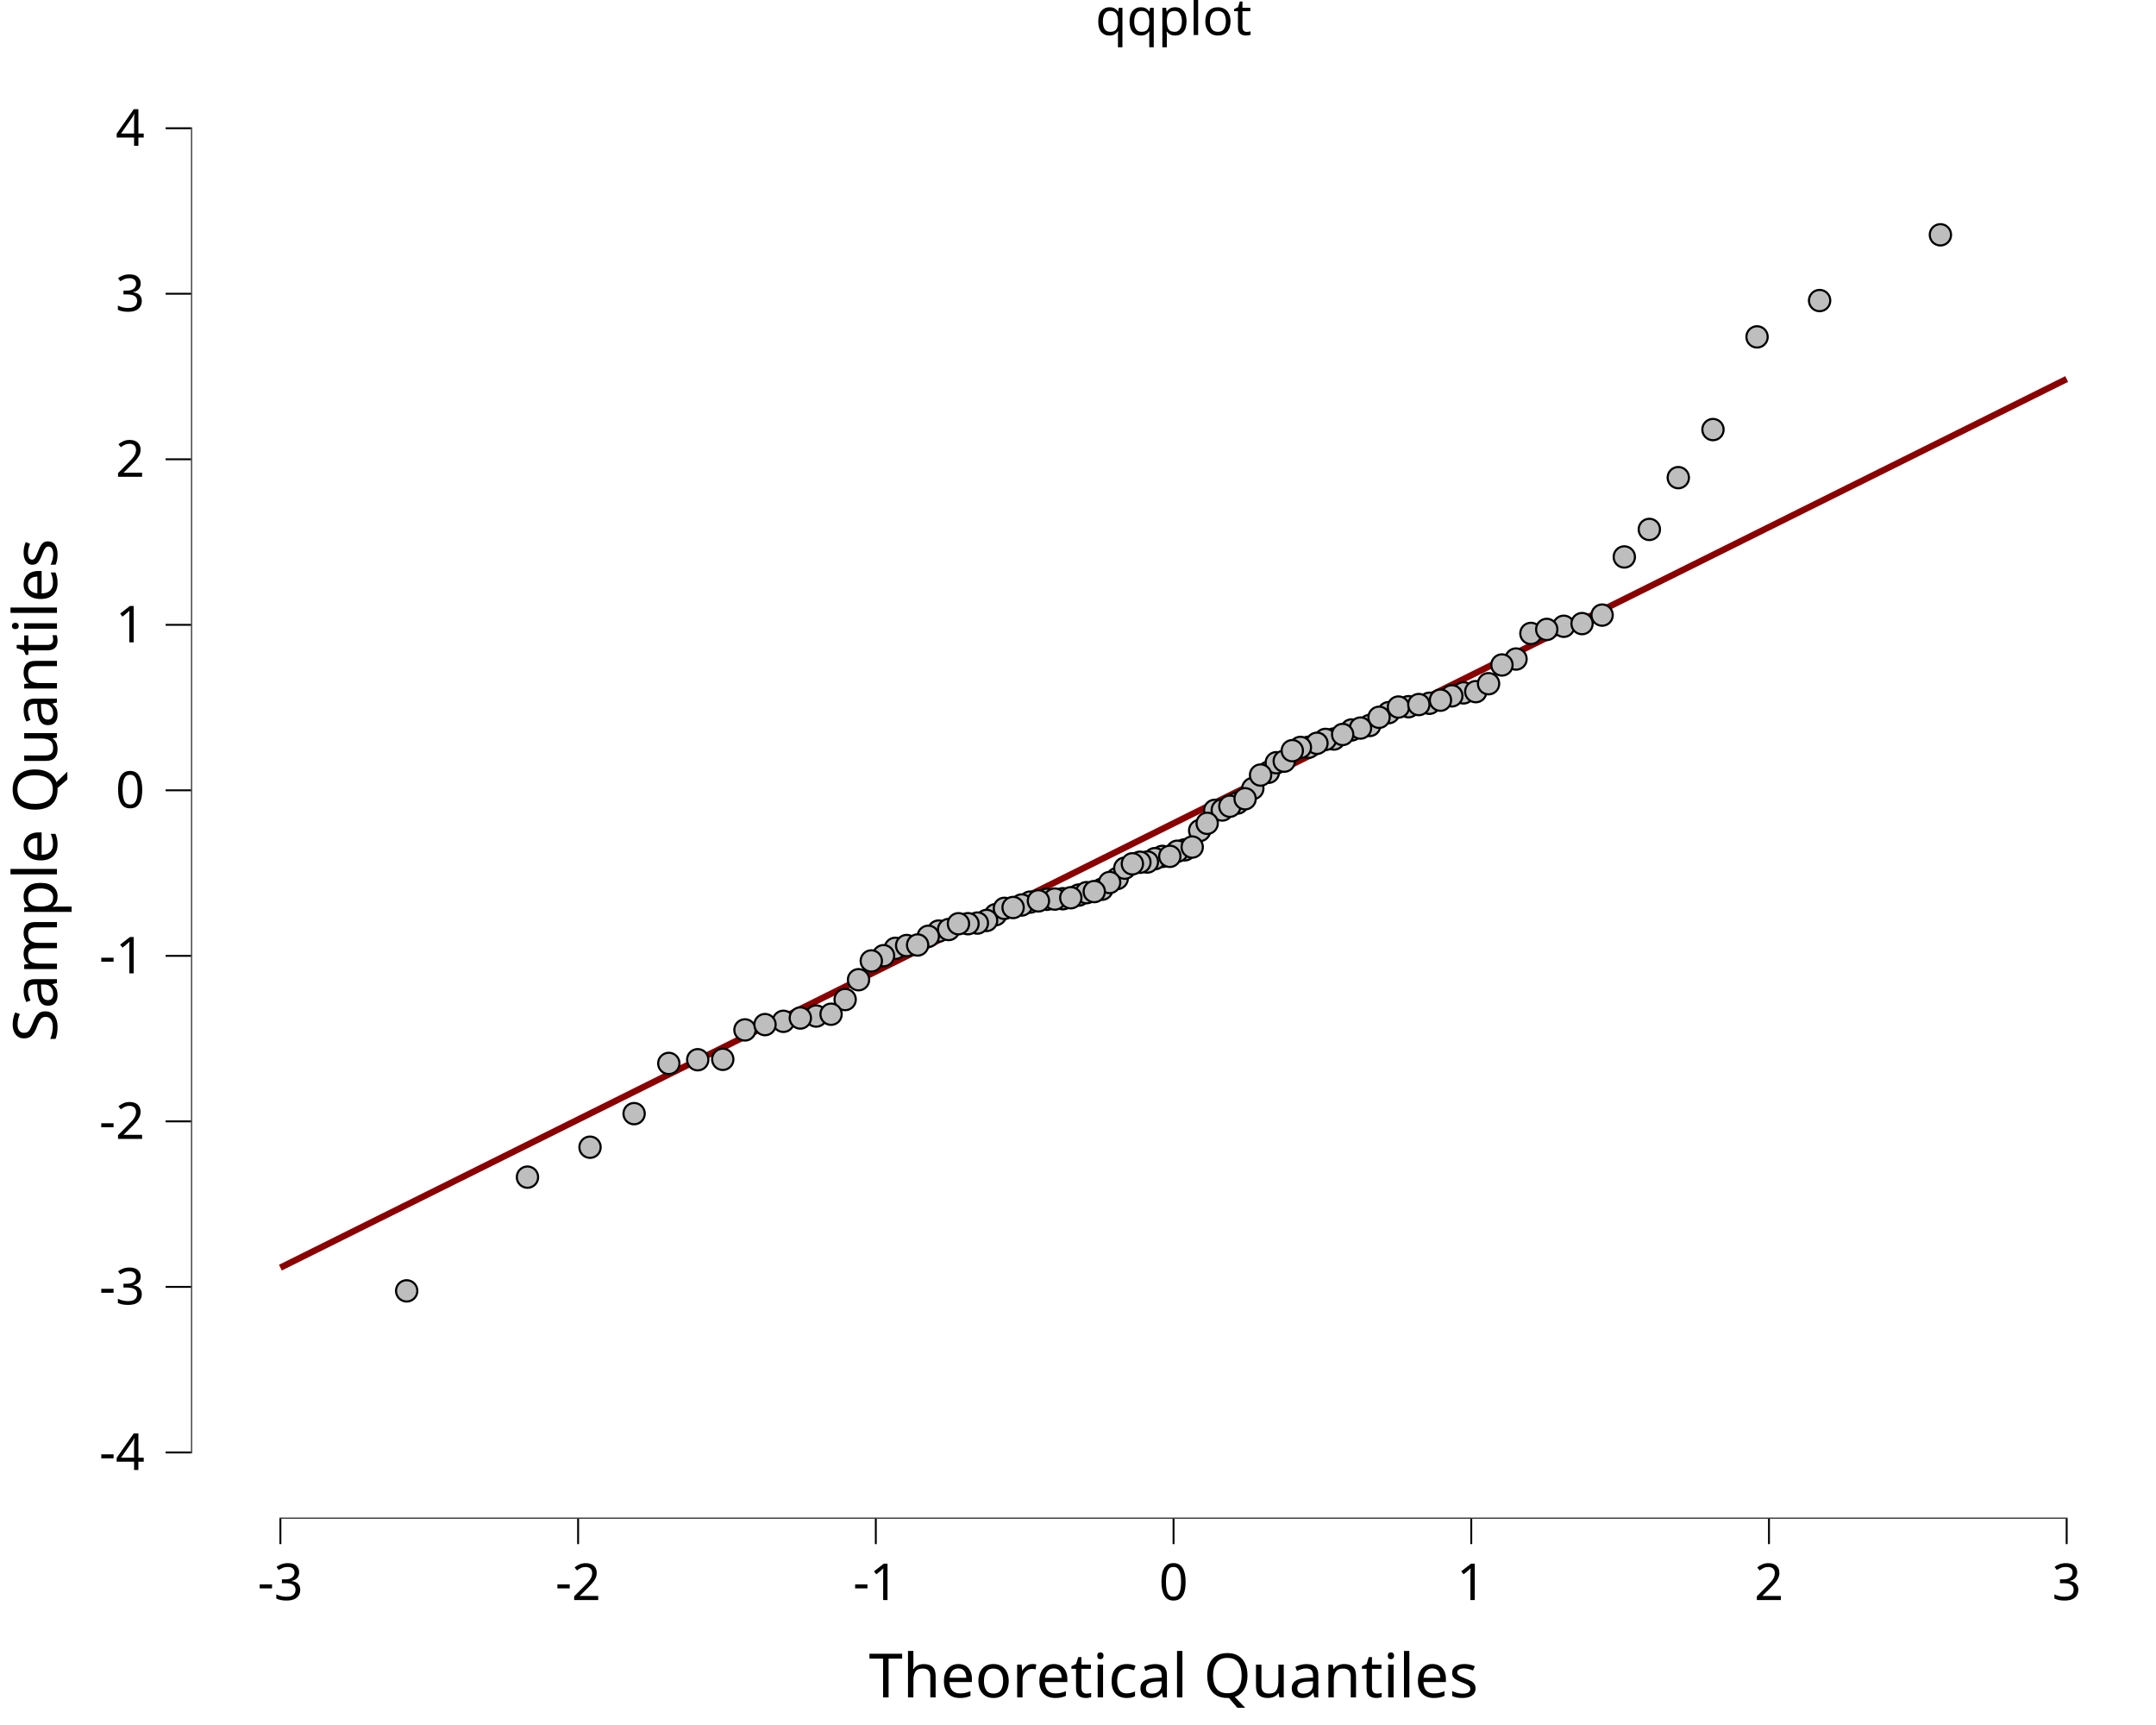
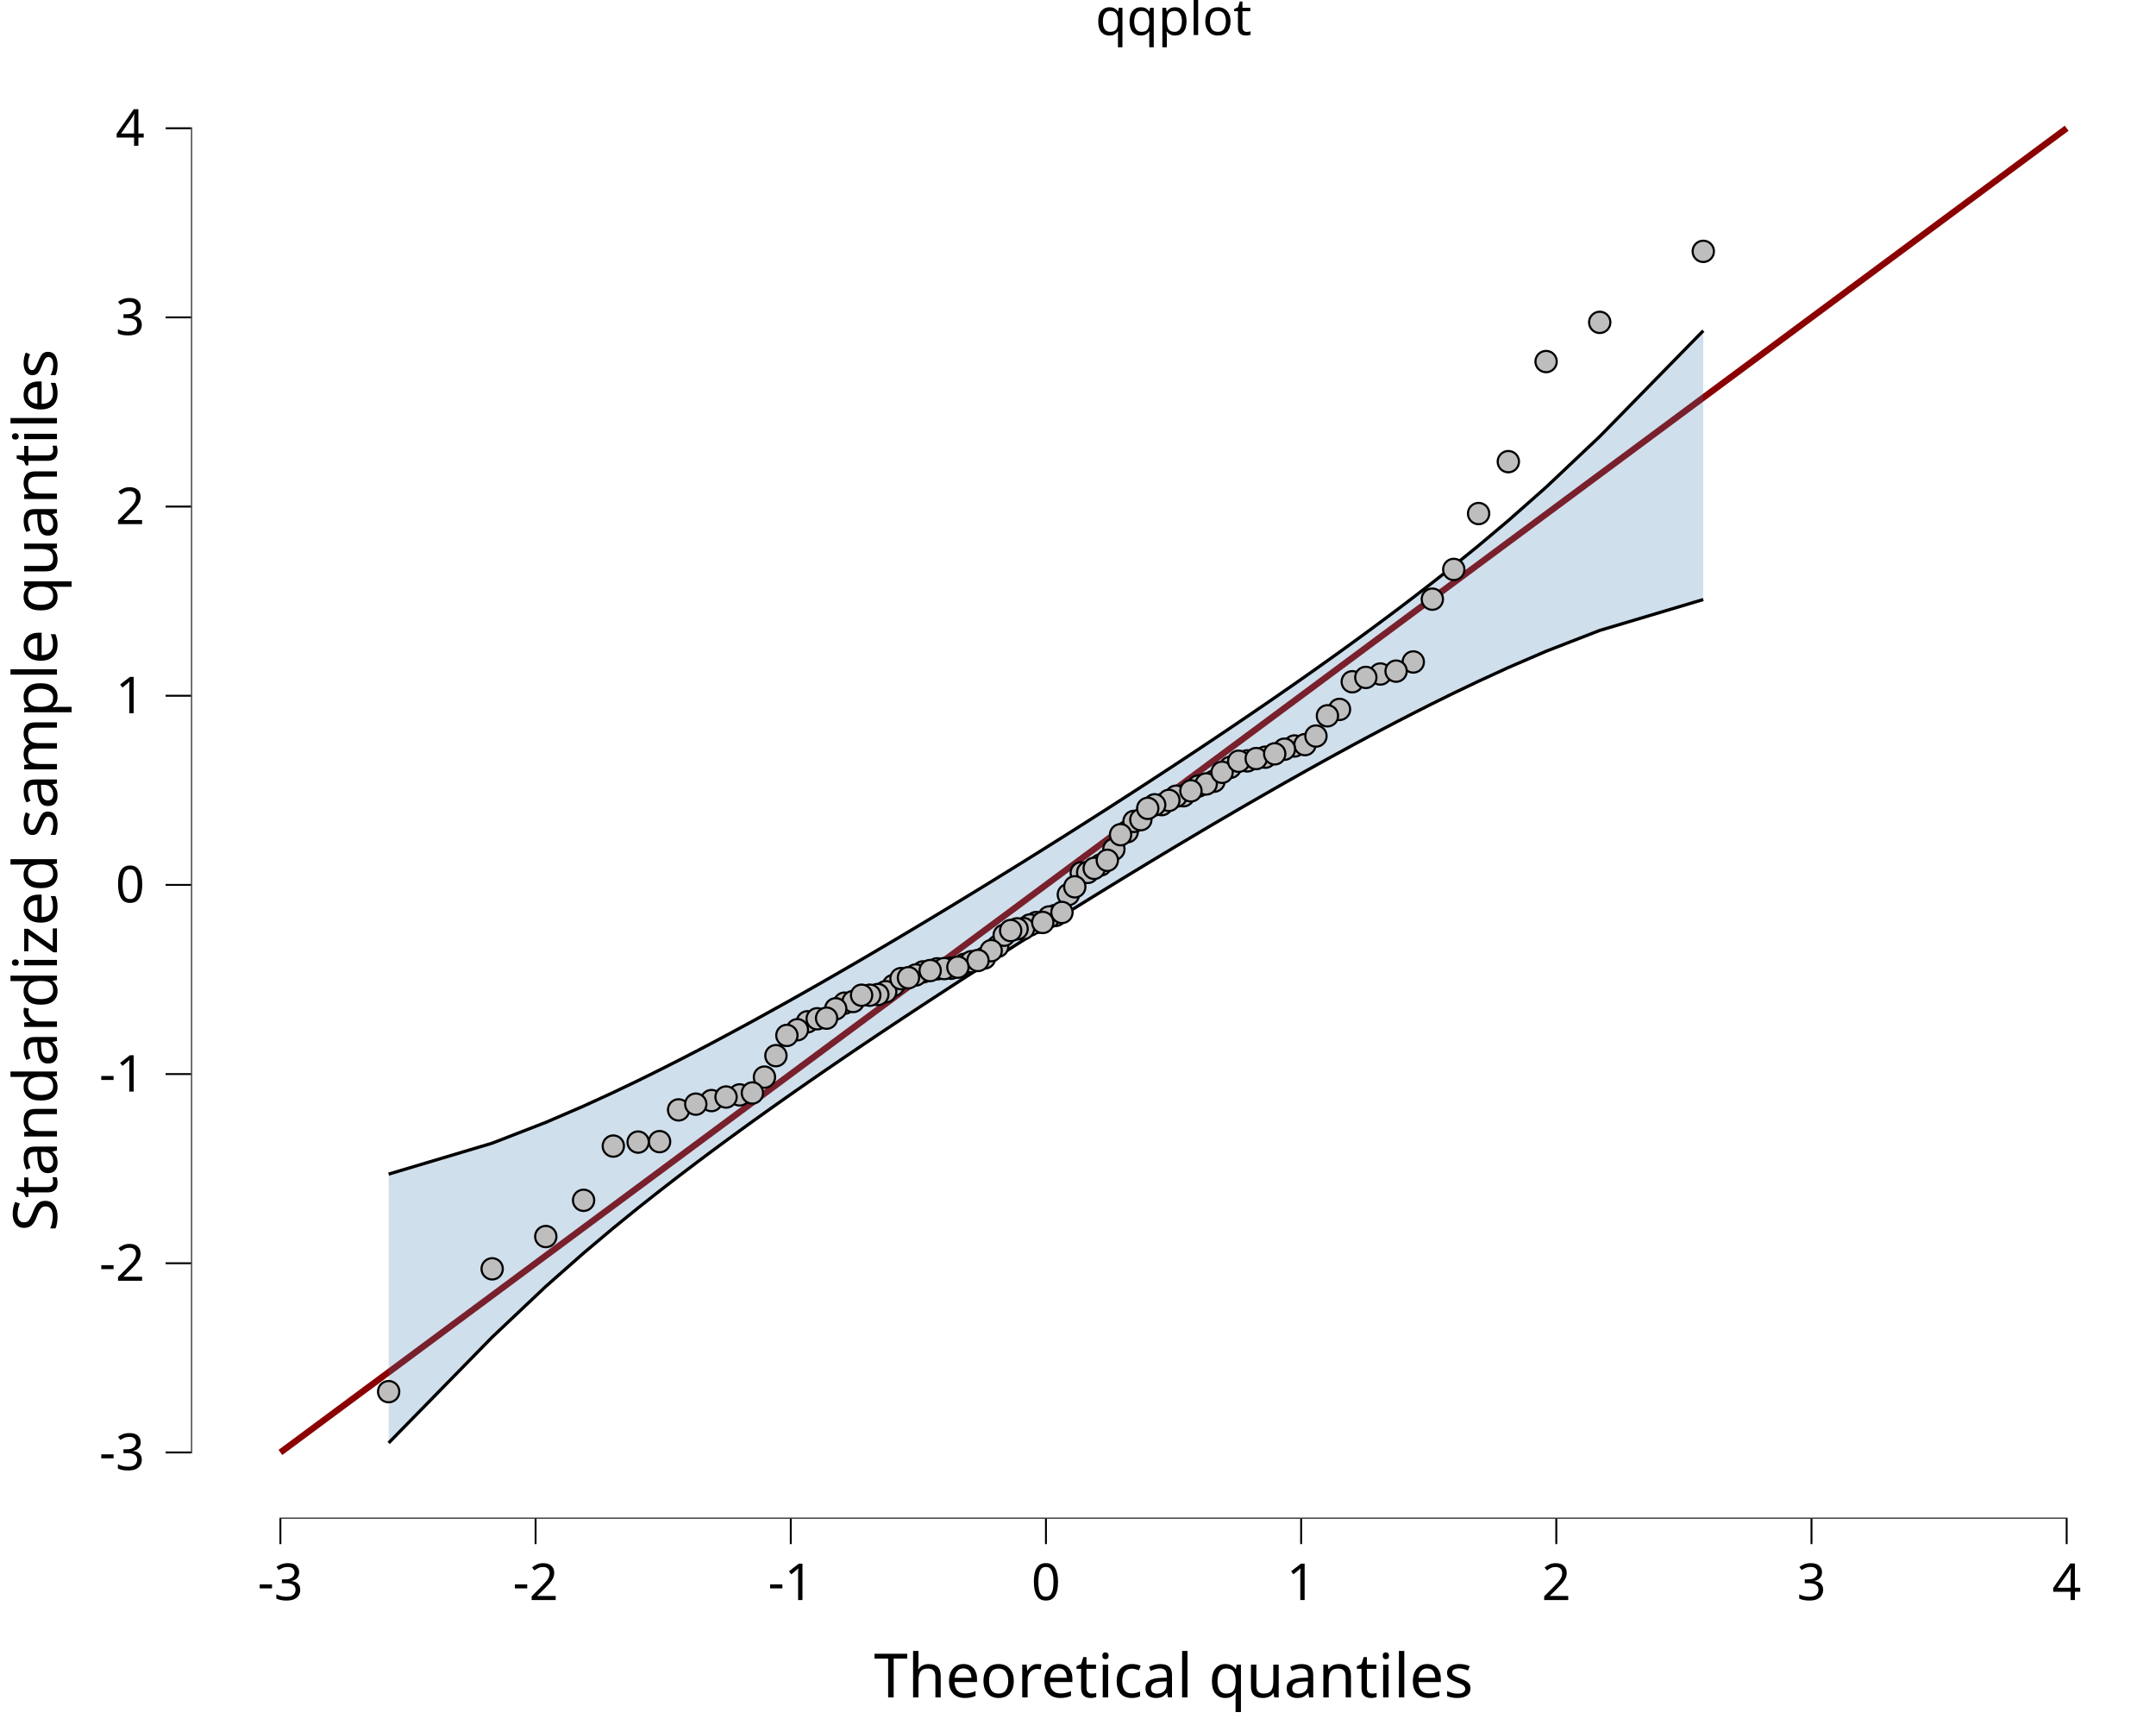
<svg xmlns="http://www.w3.org/2000/svg" class="svglite" data-engine-version="2.0" width="720.00pt" height="576.00pt" viewBox="0 0 720.00 576.00">
  <defs>
    <style type="text/css">
    .svglite line, .svglite polyline, .svglite polygon, .svglite path, .svglite rect, .svglite circle {
      fill: none;
      stroke: #000000;
      stroke-linecap: round;
      stroke-linejoin: round;
      stroke-miterlimit: 10.00;
    }
  </style>
  </defs>
  <rect width="100%" height="100%" style="stroke: none; fill: #FFFFFF;" />
  <defs>
    <clipPath id="cpMC4wMHw3MjAuMDB8MC4wMHw1NzYuMDA=">
      <rect x="0.00" y="0.00" width="720.00" height="576.00" />
    </clipPath>
  </defs>
  <g clip-path="url(#cpMC4wMHw3MjAuMDB8MC4wMHw1NzYuMDA=)">
    <rect x="0.00" y="0.00" width="720.00" height="576.00" style="stroke-width: 10.67; stroke: none;" />
  </g>
  <defs>
    <clipPath id="cpNjMuODF8NzIwLjAwfDIwLjcxfDUwNy4wOQ==">
      <rect x="63.81" y="20.71" width="656.19" height="486.39" />
    </clipPath>
  </defs>
  <g clip-path="url(#cpNjMuODF8NzIwLjAwfDIwLjcxfDUwNy4wOQ==)">
    <rect x="63.81" y="20.71" width="656.19" height="486.39" style="stroke-width: 10.67; stroke: none;" />
-     <polyline points="93.64,423.28 690.17,126.56 " style="stroke-width: 2.13; stroke: #8B0000; stroke-linecap: butt;" />
-     <circle cx="522.21" cy="209.12" r="3.56" style="stroke-width: 0.71; fill: #BEBEBE;" />
-     <circle cx="211.76" cy="371.86" r="3.56" style="stroke-width: 0.71; fill: #BEBEBE;" />
-     <circle cx="550.80" cy="176.78" r="3.56" style="stroke-width: 0.71; fill: #BEBEBE;" />
-     <circle cx="511.25" cy="211.51" r="3.56" style="stroke-width: 0.71; fill: #BEBEBE;" />
-     <circle cx="373.10" cy="293.34" r="3.56" style="stroke-width: 0.71; fill: #BEBEBE;" />
-     <circle cx="272.56" cy="339.27" r="3.56" style="stroke-width: 0.71; fill: #BEBEBE;" />
-     <circle cx="354.94" cy="300.10" r="3.56" style="stroke-width: 0.71; fill: #BEBEBE;" />
-     <circle cx="332.48" cy="305.43" r="3.56" style="stroke-width: 0.71; fill: #BEBEBE;" />
-     <circle cx="445.48" cy="246.76" r="3.56" style="stroke-width: 0.71; fill: #BEBEBE;" />
-     <circle cx="344.01" cy="301.22" r="3.56" style="stroke-width: 0.71; fill: #BEBEBE;" />
-     <circle cx="451.34" cy="243.74" r="3.56" style="stroke-width: 0.71; fill: #BEBEBE;" />
-     <circle cx="477.37" cy="234.83" r="3.56" style="stroke-width: 0.71; fill: #BEBEBE;" />
-     <circle cx="298.99" cy="316.66" r="3.56" style="stroke-width: 0.71; fill: #BEBEBE;" />
-     <circle cx="388.17" cy="285.96" r="3.56" style="stroke-width: 0.71; fill: #BEBEBE;" />
-     <circle cx="176.15" cy="393.06" r="3.56" style="stroke-width: 0.71; fill: #BEBEBE;" />
-     <circle cx="360.23" cy="298.88" r="3.56" style="stroke-width: 0.71; fill: #BEBEBE;" />
-     <circle cx="488.75" cy="231.36" r="3.56" style="stroke-width: 0.71; fill: #BEBEBE;" />
-     <circle cx="457.41" cy="242.25" r="3.56" style="stroke-width: 0.71; fill: #BEBEBE;" />
-     <circle cx="282.24" cy="333.76" r="3.56" style="stroke-width: 0.71; fill: #BEBEBE;" />
-     <circle cx="535.03" cy="205.39" r="3.56" style="stroke-width: 0.71; fill: #BEBEBE;" />
-     <circle cx="313.44" cy="310.90" r="3.56" style="stroke-width: 0.71; fill: #BEBEBE;" />
-     <circle cx="395.65" cy="283.77" r="3.56" style="stroke-width: 0.71; fill: #BEBEBE;" />
-     <circle cx="423.59" cy="257.88" r="3.56" style="stroke-width: 0.71; fill: #BEBEBE;" />
-     <circle cx="418.38" cy="263.30" r="3.56" style="stroke-width: 0.71; fill: #BEBEBE;" />
-     <circle cx="586.77" cy="112.49" r="3.56" style="stroke-width: 0.71; fill: #BEBEBE;" />
-     <circle cx="368.00" cy="296.92" r="3.56" style="stroke-width: 0.71; fill: #BEBEBE;" />
-     <circle cx="375.63" cy="289.89" r="3.56" style="stroke-width: 0.71; fill: #BEBEBE;" />
-     <circle cx="248.78" cy="343.90" r="3.56" style="stroke-width: 0.71; fill: #BEBEBE;" />
-     <circle cx="470.37" cy="235.98" r="3.56" style="stroke-width: 0.71; fill: #BEBEBE;" />
-     <circle cx="442.62" cy="246.90" r="3.56" style="stroke-width: 0.71; fill: #BEBEBE;" />
-     <circle cx="261.61" cy="341.03" r="3.56" style="stroke-width: 0.71; fill: #BEBEBE;" />
-     <circle cx="393.15" cy="284.24" r="3.56" style="stroke-width: 0.71; fill: #BEBEBE;" />
-     <circle cx="506.28" cy="220.06" r="3.56" style="stroke-width: 0.71; fill: #BEBEBE;" />
-     <circle cx="492.84" cy="230.95" r="3.56" style="stroke-width: 0.71; fill: #BEBEBE;" />
-     <circle cx="370.56" cy="294.68" r="3.56" style="stroke-width: 0.71; fill: #BEBEBE;" />
-     <circle cx="497.11" cy="228.30" r="3.56" style="stroke-width: 0.71; fill: #BEBEBE;" />
-     <circle cx="400.64" cy="277.32" r="3.56" style="stroke-width: 0.71; fill: #BEBEBE;" />
-     <circle cx="542.44" cy="185.97" r="3.56" style="stroke-width: 0.71; fill: #BEBEBE;" />
-     <circle cx="398.14" cy="282.84" r="3.56" style="stroke-width: 0.71; fill: #BEBEBE;" />
-     <circle cx="362.84" cy="298.07" r="3.56" style="stroke-width: 0.71; fill: #BEBEBE;" />
-     <circle cx="341.19" cy="302.19" r="3.56" style="stroke-width: 0.71; fill: #BEBEBE;" />
-     <circle cx="255.48" cy="342.13" r="3.56" style="stroke-width: 0.71; fill: #BEBEBE;" />
-     <circle cx="329.47" cy="307.35" r="3.56" style="stroke-width: 0.71; fill: #BEBEBE;" />
-     <circle cx="316.80" cy="310.38" r="3.56" style="stroke-width: 0.71; fill: #BEBEBE;" />
-     <circle cx="295.06" cy="319.12" r="3.56" style="stroke-width: 0.71; fill: #BEBEBE;" />
-     <circle cx="528.33" cy="208.23" r="3.56" style="stroke-width: 0.71; fill: #BEBEBE;" />
-     <circle cx="365.43" cy="297.71" r="3.56" style="stroke-width: 0.71; fill: #BEBEBE;" />
-     <circle cx="463.74" cy="237.96" r="3.56" style="stroke-width: 0.71; fill: #BEBEBE;" />
-     <circle cx="135.81" cy="431.04" r="3.56" style="stroke-width: 0.71; fill: #BEBEBE;" />
-     <circle cx="426.22" cy="254.68" r="3.56" style="stroke-width: 0.71; fill: #BEBEBE;" />
-     <circle cx="349.54" cy="300.29" r="3.56" style="stroke-width: 0.71; fill: #BEBEBE;" />
-     <circle cx="223.35" cy="355.09" r="3.56" style="stroke-width: 0.71; fill: #BEBEBE;" />
-     <circle cx="501.58" cy="222.04" r="3.56" style="stroke-width: 0.71; fill: #BEBEBE;" />
-     <circle cx="385.67" cy="286.72" r="3.56" style="stroke-width: 0.71; fill: #BEBEBE;" />
-     <circle cx="648.00" cy="78.41" r="3.56" style="stroke-width: 0.71; fill: #BEBEBE;" />
-     <circle cx="352.25" cy="300.21" r="3.56" style="stroke-width: 0.71; fill: #BEBEBE;" />
-     <circle cx="437.02" cy="249.51" r="3.56" style="stroke-width: 0.71; fill: #BEBEBE;" />
-     <circle cx="420.97" cy="258.80" r="3.56" style="stroke-width: 0.71; fill: #BEBEBE;" />
-     <circle cx="413.25" cy="268.15" r="3.56" style="stroke-width: 0.71; fill: #BEBEBE;" />
-     <circle cx="439.80" cy="248.19" r="3.56" style="stroke-width: 0.71; fill: #BEBEBE;" />
-     <circle cx="516.54" cy="210.17" r="3.56" style="stroke-width: 0.71; fill: #BEBEBE;" />
-     <circle cx="267.27" cy="339.93" r="3.56" style="stroke-width: 0.71; fill: #BEBEBE;" />
-     <circle cx="233.01" cy="353.86" r="3.56" style="stroke-width: 0.71; fill: #BEBEBE;" />
-     <circle cx="572.05" cy="143.44" r="3.56" style="stroke-width: 0.71; fill: #BEBEBE;" />
-     <circle cx="454.34" cy="243.11" r="3.56" style="stroke-width: 0.71; fill: #BEBEBE;" />
-     <circle cx="286.71" cy="327.14" r="3.56" style="stroke-width: 0.71; fill: #BEBEBE;" />
-     <circle cx="560.47" cy="159.49" r="3.56" style="stroke-width: 0.71; fill: #BEBEBE;" />
-     <circle cx="428.88" cy="254.15" r="3.56" style="stroke-width: 0.71; fill: #BEBEBE;" />
-     <circle cx="346.79" cy="300.81" r="3.56" style="stroke-width: 0.71; fill: #BEBEBE;" />
-     <circle cx="484.83" cy="232.36" r="3.56" style="stroke-width: 0.71; fill: #BEBEBE;" />
-     <circle cx="309.99" cy="312.64" r="3.56" style="stroke-width: 0.71; fill: #BEBEBE;" />
-     <circle cx="326.40" cy="308.22" r="3.56" style="stroke-width: 0.71; fill: #BEBEBE;" />
-     <circle cx="405.66" cy="270.59" r="3.56" style="stroke-width: 0.71; fill: #BEBEBE;" />
-     <circle cx="302.78" cy="315.73" r="3.56" style="stroke-width: 0.71; fill: #BEBEBE;" />
-     <circle cx="197.04" cy="383.07" r="3.56" style="stroke-width: 0.71; fill: #BEBEBE;" />
-     <circle cx="460.54" cy="239.51" r="3.56" style="stroke-width: 0.71; fill: #BEBEBE;" />
-     <circle cx="335.43" cy="303.31" r="3.56" style="stroke-width: 0.71; fill: #BEBEBE;" />
-     <circle cx="467.01" cy="236.09" r="3.56" style="stroke-width: 0.71; fill: #BEBEBE;" />
-     <circle cx="277.54" cy="338.66" r="3.56" style="stroke-width: 0.71; fill: #BEBEBE;" />
-     <circle cx="434.27" cy="249.57" r="3.56" style="stroke-width: 0.71; fill: #BEBEBE;" />
-     <circle cx="306.44" cy="315.54" r="3.56" style="stroke-width: 0.71; fill: #BEBEBE;" />
-     <circle cx="473.82" cy="235.26" r="3.56" style="stroke-width: 0.71; fill: #BEBEBE;" />
-     <circle cx="607.66" cy="100.36" r="3.56" style="stroke-width: 0.71; fill: #BEBEBE;" />
-     <circle cx="408.18" cy="270.47" r="3.56" style="stroke-width: 0.71; fill: #BEBEBE;" />
-     <circle cx="323.27" cy="308.44" r="3.56" style="stroke-width: 0.71; fill: #BEBEBE;" />
-     <circle cx="410.71" cy="269.21" r="3.56" style="stroke-width: 0.71; fill: #BEBEBE;" />
-     <circle cx="431.56" cy="250.66" r="3.56" style="stroke-width: 0.71; fill: #BEBEBE;" />
-     <circle cx="403.14" cy="274.92" r="3.56" style="stroke-width: 0.71; fill: #BEBEBE;" />
-     <circle cx="320.08" cy="308.45" r="3.56" style="stroke-width: 0.71; fill: #BEBEBE;" />
-     <circle cx="338.33" cy="303.03" r="3.56" style="stroke-width: 0.71; fill: #BEBEBE;" />
-     <circle cx="241.37" cy="353.72" r="3.56" style="stroke-width: 0.71; fill: #BEBEBE;" />
-     <circle cx="357.59" cy="299.77" r="3.56" style="stroke-width: 0.71; fill: #BEBEBE;" />
-     <circle cx="415.81" cy="266.72" r="3.56" style="stroke-width: 0.71; fill: #BEBEBE;" />
-     <circle cx="383.17" cy="287.84" r="3.56" style="stroke-width: 0.71; fill: #BEBEBE;" />
-     <circle cx="390.66" cy="285.94" r="3.56" style="stroke-width: 0.71; fill: #BEBEBE;" />
-     <circle cx="448.38" cy="245.25" r="3.56" style="stroke-width: 0.71; fill: #BEBEBE;" />
-     <circle cx="380.67" cy="287.92" r="3.56" style="stroke-width: 0.71; fill: #BEBEBE;" />
-     <circle cx="378.16" cy="288.44" r="3.56" style="stroke-width: 0.71; fill: #BEBEBE;" />
-     <circle cx="290.97" cy="320.87" r="3.56" style="stroke-width: 0.71; fill: #BEBEBE;" />
-     <circle cx="481.04" cy="233.80" r="3.56" style="stroke-width: 0.71; fill: #BEBEBE;" />
+     <polyline points="93.64,484.99 690.17,42.82 " style="stroke-width: 2.13; stroke: #8B0000; stroke-linecap: butt;" />
+     <polygon points="129.79,392.05 164.36,381.72 182.27,374.77 194.89,369.33 204.82,364.78 213.10,360.82 220.27,357.28 226.62,354.07 232.36,351.11 237.61,348.36 242.47,345.77 247.00,343.33 251.26,341.02 255.29,338.80 259.12,336.68 262.78,334.65 266.28,332.68 269.65,330.77 272.90,328.93 276.04,327.13 279.09,325.38 282.04,323.67 284.92,322.01 287.73,320.37 290.47,318.77 293.15,317.19 295.78,315.64 298.36,314.12 300.89,312.62 303.38,311.14 305.83,309.67 308.24,308.23 310.63,306.80 312.98,305.38 315.31,303.97 317.61,302.58 319.89,301.20 322.14,299.82 324.38,298.46 326.60,297.10 328.81,295.75 331.00,294.40 333.18,293.05 335.35,291.71 337.51,290.38 339.66,289.04 341.81,287.71 343.95,286.37 346.09,285.04 348.23,283.70 350.36,282.36 352.50,281.01 354.64,279.67 356.78,278.31 358.93,276.95 361.08,275.59 363.24,274.22 365.41,272.83 367.59,271.44 369.79,270.04 371.99,268.62 374.21,267.19 376.45,265.75 378.71,264.29 380.99,262.81 383.29,261.32 385.61,259.80 387.97,258.26 390.35,256.70 392.76,255.12 395.22,253.50 397.71,251.85 400.24,250.18 402.81,248.46 405.44,246.71 408.12,244.91 410.87,243.06 413.67,241.17 416.55,239.22 419.51,237.20 422.55,235.12 425.69,232.96 428.94,230.71 432.31,228.37 435.81,225.92 439.47,223.34 443.30,220.62 447.33,217.74 451.59,214.66 456.12,211.35 460.98,207.76 466.23,203.84 471.97,199.48 478.33,194.57 485.49,188.91 493.78,182.18 503.71,173.82 516.32,162.68 534.23,145.75 568.81,110.43 568.81,200.19 534.23,210.51 516.32,217.46 503.71,222.90 493.78,227.46 485.49,231.42 478.33,234.96 471.97,238.17 466.23,241.13 460.98,243.88 456.12,246.46 451.59,248.90 447.33,251.22 443.30,253.43 439.47,255.55 435.81,257.59 432.31,259.56 428.94,261.46 425.69,263.31 422.55,265.11 419.51,266.86 416.55,268.56 413.67,270.23 410.87,271.87 408.12,273.47 405.44,275.04 402.81,276.59 400.24,278.12 397.71,279.62 395.22,281.10 392.76,282.56 390.35,284.01 387.97,285.44 385.61,286.86 383.29,288.26 380.99,289.66 378.71,291.04 376.45,292.41 374.21,293.78 371.99,295.14 369.79,296.49 367.59,297.84 365.41,299.18 363.24,300.52 361.08,301.86 358.93,303.20 356.78,304.53 354.64,305.87 352.50,307.20 350.36,308.54 348.23,309.88 346.09,311.22 343.95,312.57 341.81,313.92 339.66,315.28 337.51,316.65 335.35,318.02 333.18,319.41 331.00,320.80 328.81,322.20 326.60,323.62 324.38,325.05 322.14,326.49 319.89,327.95 317.61,329.42 315.31,330.92 312.98,332.44 310.63,333.97 308.24,335.53 305.83,337.12 303.38,338.74 300.89,340.38 298.36,342.06 295.78,343.78 293.15,345.53 290.47,347.33 287.73,349.17 284.92,351.07 282.04,353.02 279.09,355.04 276.04,357.12 272.90,359.28 269.65,361.53 266.28,363.87 262.78,366.32 259.12,368.90 255.29,371.62 251.26,374.50 247.00,377.58 242.47,380.89 237.61,384.47 232.36,388.40 226.62,392.76 220.27,397.67 213.10,403.33 204.82,410.06 194.89,418.42 182.27,429.56 164.36,446.49 129.79,481.81 " style="stroke-width: 0.00; stroke: none; stroke-linecap: butt; fill: #4682B4; fill-opacity: 0.25;" />
+     <polyline points="129.79,392.05 164.36,381.72 182.27,374.77 194.89,369.33 204.82,364.78 213.10,360.82 220.27,357.28 226.62,354.07 232.36,351.11 237.61,348.36 242.47,345.77 247.00,343.33 251.26,341.02 255.29,338.80 259.12,336.68 262.78,334.65 266.28,332.68 269.65,330.77 272.90,328.93 276.04,327.13 279.09,325.38 282.04,323.67 284.92,322.01 287.73,320.37 290.47,318.77 293.15,317.19 295.78,315.64 298.36,314.12 300.89,312.62 303.38,311.14 305.83,309.67 308.24,308.23 310.63,306.80 312.98,305.38 315.31,303.97 317.61,302.58 319.89,301.20 322.14,299.82 324.38,298.46 326.60,297.10 328.81,295.75 331.00,294.40 333.18,293.05 335.35,291.71 337.51,290.38 339.66,289.04 341.81,287.71 343.95,286.37 346.09,285.04 348.23,283.70 350.36,282.36 352.50,281.01 354.64,279.67 356.78,278.31 358.93,276.95 361.08,275.59 363.24,274.22 365.41,272.83 367.59,271.44 369.79,270.04 371.99,268.62 374.21,267.19 376.45,265.75 378.71,264.29 380.99,262.81 383.29,261.32 385.61,259.80 387.97,258.26 390.35,256.70 392.76,255.12 395.22,253.50 397.71,251.85 400.24,250.18 402.81,248.46 405.44,246.71 408.12,244.91 410.87,243.06 413.67,241.17 416.55,239.22 419.51,237.20 422.55,235.12 425.69,232.96 428.94,230.71 432.31,228.37 435.81,225.92 439.47,223.34 443.30,220.62 447.33,217.74 451.59,214.66 456.12,211.35 460.98,207.76 466.23,203.84 471.97,199.48 478.33,194.57 485.49,188.91 493.78,182.18 503.71,173.82 516.32,162.68 534.23,145.75 568.81,110.43 " style="stroke-width: 1.07; stroke-linecap: butt;" />
+     <polyline points="568.81,200.19 534.23,210.51 516.32,217.46 503.71,222.90 493.78,227.46 485.49,231.42 478.33,234.96 471.97,238.17 466.23,241.13 460.98,243.88 456.12,246.46 451.59,248.90 447.33,251.22 443.30,253.43 439.47,255.55 435.81,257.59 432.31,259.56 428.94,261.46 425.69,263.31 422.55,265.11 419.51,266.86 416.55,268.56 413.67,270.23 410.87,271.87 408.12,273.47 405.44,275.04 402.81,276.59 400.24,278.12 397.71,279.62 395.22,281.10 392.76,282.56 390.35,284.01 387.97,285.44 385.61,286.86 383.29,288.26 380.99,289.66 378.71,291.04 376.45,292.41 374.21,293.78 371.99,295.14 369.79,296.49 367.59,297.84 365.41,299.18 363.24,300.52 361.08,301.86 358.93,303.20 356.78,304.53 354.64,305.87 352.50,307.20 350.36,308.54 348.23,309.88 346.09,311.22 343.95,312.57 341.81,313.92 339.66,315.28 337.51,316.65 335.35,318.02 333.18,319.41 331.00,320.80 328.81,322.20 326.60,323.62 324.38,325.05 322.14,326.49 319.89,327.95 317.61,329.42 315.31,330.92 312.98,332.44 310.63,333.97 308.24,335.53 305.83,337.12 303.38,338.74 300.89,340.38 298.36,342.06 295.78,343.78 293.15,345.53 290.47,347.33 287.73,349.17 284.92,351.07 282.04,353.02 279.09,355.04 276.04,357.12 272.90,359.28 269.65,361.53 266.28,363.87 262.78,366.32 259.12,368.90 255.29,371.62 251.26,374.50 247.00,377.58 242.47,380.89 237.61,384.47 232.36,388.40 226.62,392.76 220.27,397.67 213.10,403.33 204.82,410.06 194.89,418.42 182.27,429.56 164.36,446.49 129.79,481.81 " style="stroke-width: 1.07; stroke-linecap: butt;" />
+     <circle cx="460.98" cy="225.06" r="3.56" style="stroke-width: 0.71; fill: #BEBEBE;" />
+     <circle cx="194.89" cy="400.80" r="3.56" style="stroke-width: 0.71; fill: #BEBEBE;" />
+     <circle cx="485.49" cy="190.14" r="3.56" style="stroke-width: 0.71; fill: #BEBEBE;" />
+     <circle cx="451.59" cy="227.65" r="3.56" style="stroke-width: 0.71; fill: #BEBEBE;" />
+     <circle cx="333.18" cy="316.00" r="3.56" style="stroke-width: 0.71; fill: #BEBEBE;" />
+     <circle cx="247.00" cy="365.60" r="3.56" style="stroke-width: 0.71; fill: #BEBEBE;" />
+     <circle cx="317.61" cy="323.31" r="3.56" style="stroke-width: 0.71; fill: #BEBEBE;" />
+     <circle cx="298.36" cy="329.07" r="3.56" style="stroke-width: 0.71; fill: #BEBEBE;" />
+     <circle cx="395.22" cy="265.71" r="3.56" style="stroke-width: 0.71; fill: #BEBEBE;" />
+     <circle cx="308.24" cy="324.52" r="3.56" style="stroke-width: 0.71; fill: #BEBEBE;" />
+     <circle cx="400.24" cy="262.45" r="3.56" style="stroke-width: 0.71; fill: #BEBEBE;" />
+     <circle cx="422.55" cy="252.83" r="3.56" style="stroke-width: 0.71; fill: #BEBEBE;" />
+     <circle cx="269.65" cy="341.19" r="3.56" style="stroke-width: 0.71; fill: #BEBEBE;" />
+     <circle cx="346.09" cy="308.04" r="3.56" style="stroke-width: 0.71; fill: #BEBEBE;" />
+     <circle cx="164.36" cy="423.68" r="3.56" style="stroke-width: 0.71; fill: #BEBEBE;" />
+     <circle cx="322.14" cy="321.99" r="3.56" style="stroke-width: 0.71; fill: #BEBEBE;" />
+     <circle cx="432.31" cy="249.09" r="3.56" style="stroke-width: 0.71; fill: #BEBEBE;" />
+     <circle cx="405.44" cy="260.84" r="3.56" style="stroke-width: 0.71; fill: #BEBEBE;" />
+     <circle cx="255.29" cy="359.66" r="3.56" style="stroke-width: 0.71; fill: #BEBEBE;" />
+     <circle cx="471.97" cy="221.04" r="3.56" style="stroke-width: 0.71; fill: #BEBEBE;" />
+     <circle cx="282.04" cy="334.96" r="3.56" style="stroke-width: 0.71; fill: #BEBEBE;" />
+     <circle cx="352.50" cy="305.68" r="3.56" style="stroke-width: 0.71; fill: #BEBEBE;" />
+     <circle cx="376.45" cy="277.72" r="3.56" style="stroke-width: 0.71; fill: #BEBEBE;" />
+     <circle cx="371.99" cy="283.57" r="3.56" style="stroke-width: 0.71; fill: #BEBEBE;" />
+     <circle cx="516.32" cy="120.73" r="3.56" style="stroke-width: 0.71; fill: #BEBEBE;" />
+     <circle cx="328.81" cy="319.87" r="3.56" style="stroke-width: 0.71; fill: #BEBEBE;" />
+     <circle cx="335.35" cy="312.28" r="3.56" style="stroke-width: 0.71; fill: #BEBEBE;" />
+     <circle cx="226.62" cy="370.60" r="3.56" style="stroke-width: 0.71; fill: #BEBEBE;" />
+     <circle cx="416.55" cy="254.07" r="3.56" style="stroke-width: 0.71; fill: #BEBEBE;" />
+     <circle cx="392.76" cy="265.87" r="3.56" style="stroke-width: 0.71; fill: #BEBEBE;" />
+     <circle cx="237.61" cy="367.50" r="3.56" style="stroke-width: 0.71; fill: #BEBEBE;" />
+     <circle cx="350.36" cy="306.18" r="3.56" style="stroke-width: 0.71; fill: #BEBEBE;" />
+     <circle cx="447.33" cy="236.88" r="3.56" style="stroke-width: 0.71; fill: #BEBEBE;" />
+     <circle cx="435.81" cy="248.64" r="3.56" style="stroke-width: 0.71; fill: #BEBEBE;" />
+     <circle cx="331.00" cy="317.45" r="3.56" style="stroke-width: 0.71; fill: #BEBEBE;" />
+     <circle cx="439.47" cy="245.78" r="3.56" style="stroke-width: 0.71; fill: #BEBEBE;" />
+     <circle cx="356.78" cy="298.71" r="3.56" style="stroke-width: 0.71; fill: #BEBEBE;" />
+     <circle cx="478.33" cy="200.07" r="3.56" style="stroke-width: 0.71; fill: #BEBEBE;" />
+     <circle cx="354.64" cy="304.68" r="3.56" style="stroke-width: 0.71; fill: #BEBEBE;" />
+     <circle cx="324.38" cy="321.12" r="3.56" style="stroke-width: 0.71; fill: #BEBEBE;" />
+     <circle cx="305.83" cy="325.56" r="3.56" style="stroke-width: 0.71; fill: #BEBEBE;" />
+     <circle cx="232.36" cy="368.69" r="3.56" style="stroke-width: 0.71; fill: #BEBEBE;" />
+     <circle cx="295.78" cy="331.14" r="3.56" style="stroke-width: 0.71; fill: #BEBEBE;" />
+     <circle cx="284.92" cy="334.41" r="3.56" style="stroke-width: 0.71; fill: #BEBEBE;" />
+     <circle cx="266.28" cy="343.84" r="3.56" style="stroke-width: 0.71; fill: #BEBEBE;" />
+     <circle cx="466.23" cy="224.10" r="3.56" style="stroke-width: 0.71; fill: #BEBEBE;" />
+     <circle cx="326.60" cy="320.72" r="3.56" style="stroke-width: 0.71; fill: #BEBEBE;" />
+     <circle cx="410.87" cy="256.21" r="3.56" style="stroke-width: 0.71; fill: #BEBEBE;" />
+     <circle cx="129.79" cy="464.69" r="3.56" style="stroke-width: 0.71; fill: #BEBEBE;" />
+     <circle cx="378.71" cy="274.27" r="3.56" style="stroke-width: 0.71; fill: #BEBEBE;" />
+     <circle cx="312.98" cy="323.51" r="3.56" style="stroke-width: 0.71; fill: #BEBEBE;" />
+     <circle cx="204.82" cy="382.69" r="3.56" style="stroke-width: 0.71; fill: #BEBEBE;" />
+     <circle cx="443.30" cy="239.02" r="3.56" style="stroke-width: 0.71; fill: #BEBEBE;" />
+     <circle cx="343.95" cy="308.86" r="3.56" style="stroke-width: 0.71; fill: #BEBEBE;" />
+     <circle cx="568.81" cy="83.93" r="3.56" style="stroke-width: 0.71; fill: #BEBEBE;" />
+     <circle cx="315.31" cy="323.43" r="3.56" style="stroke-width: 0.71; fill: #BEBEBE;" />
+     <circle cx="387.97" cy="268.68" r="3.56" style="stroke-width: 0.71; fill: #BEBEBE;" />
+     <circle cx="374.21" cy="278.72" r="3.56" style="stroke-width: 0.71; fill: #BEBEBE;" />
+     <circle cx="367.59" cy="288.80" r="3.56" style="stroke-width: 0.71; fill: #BEBEBE;" />
+     <circle cx="390.35" cy="267.26" r="3.56" style="stroke-width: 0.71; fill: #BEBEBE;" />
+     <circle cx="456.12" cy="226.20" r="3.56" style="stroke-width: 0.71; fill: #BEBEBE;" />
+     <circle cx="242.47" cy="366.31" r="3.56" style="stroke-width: 0.71; fill: #BEBEBE;" />
+     <circle cx="213.10" cy="381.36" r="3.56" style="stroke-width: 0.71; fill: #BEBEBE;" />
+     <circle cx="503.71" cy="154.15" r="3.56" style="stroke-width: 0.71; fill: #BEBEBE;" />
+     <circle cx="402.81" cy="261.77" r="3.56" style="stroke-width: 0.71; fill: #BEBEBE;" />
+     <circle cx="259.12" cy="352.50" r="3.56" style="stroke-width: 0.71; fill: #BEBEBE;" />
+     <circle cx="493.78" cy="171.48" r="3.56" style="stroke-width: 0.71; fill: #BEBEBE;" />
+     <circle cx="380.99" cy="273.69" r="3.56" style="stroke-width: 0.71; fill: #BEBEBE;" />
+     <circle cx="310.63" cy="324.08" r="3.56" style="stroke-width: 0.71; fill: #BEBEBE;" />
+     <circle cx="428.94" cy="250.16" r="3.56" style="stroke-width: 0.71; fill: #BEBEBE;" />
+     <circle cx="279.09" cy="336.85" r="3.56" style="stroke-width: 0.71; fill: #BEBEBE;" />
+     <circle cx="293.15" cy="332.08" r="3.56" style="stroke-width: 0.71; fill: #BEBEBE;" />
+     <circle cx="361.08" cy="291.44" r="3.56" style="stroke-width: 0.71; fill: #BEBEBE;" />
+     <circle cx="272.90" cy="340.18" r="3.56" style="stroke-width: 0.71; fill: #BEBEBE;" />
+     <circle cx="182.27" cy="412.90" r="3.56" style="stroke-width: 0.71; fill: #BEBEBE;" />
+     <circle cx="408.12" cy="257.88" r="3.56" style="stroke-width: 0.71; fill: #BEBEBE;" />
+     <circle cx="300.89" cy="326.77" r="3.56" style="stroke-width: 0.71; fill: #BEBEBE;" />
+     <circle cx="413.67" cy="254.19" r="3.56" style="stroke-width: 0.71; fill: #BEBEBE;" />
+     <circle cx="251.26" cy="364.95" r="3.56" style="stroke-width: 0.71; fill: #BEBEBE;" />
+     <circle cx="385.61" cy="268.74" r="3.56" style="stroke-width: 0.71; fill: #BEBEBE;" />
+     <circle cx="276.04" cy="339.98" r="3.56" style="stroke-width: 0.71; fill: #BEBEBE;" />
+     <circle cx="419.51" cy="253.30" r="3.56" style="stroke-width: 0.71; fill: #BEBEBE;" />
+     <circle cx="534.23" cy="107.64" r="3.56" style="stroke-width: 0.71; fill: #BEBEBE;" />
+     <circle cx="363.24" cy="291.31" r="3.56" style="stroke-width: 0.71; fill: #BEBEBE;" />
+     <circle cx="290.47" cy="332.31" r="3.56" style="stroke-width: 0.71; fill: #BEBEBE;" />
+     <circle cx="365.41" cy="289.95" r="3.56" style="stroke-width: 0.71; fill: #BEBEBE;" />
+     <circle cx="383.29" cy="269.92" r="3.56" style="stroke-width: 0.71; fill: #BEBEBE;" />
+     <circle cx="358.93" cy="296.12" r="3.56" style="stroke-width: 0.71; fill: #BEBEBE;" />
+     <circle cx="287.73" cy="332.32" r="3.56" style="stroke-width: 0.71; fill: #BEBEBE;" />
+     <circle cx="303.38" cy="326.47" r="3.56" style="stroke-width: 0.71; fill: #BEBEBE;" />
+     <circle cx="220.27" cy="381.21" r="3.56" style="stroke-width: 0.71; fill: #BEBEBE;" />
+     <circle cx="319.89" cy="322.95" r="3.56" style="stroke-width: 0.71; fill: #BEBEBE;" />
+     <circle cx="369.79" cy="287.27" r="3.56" style="stroke-width: 0.71; fill: #BEBEBE;" />
+     <circle cx="341.81" cy="310.06" r="3.56" style="stroke-width: 0.71; fill: #BEBEBE;" />
+     <circle cx="348.23" cy="308.02" r="3.56" style="stroke-width: 0.71; fill: #BEBEBE;" />
+     <circle cx="397.71" cy="264.08" r="3.56" style="stroke-width: 0.71; fill: #BEBEBE;" />
+     <circle cx="339.66" cy="310.15" r="3.56" style="stroke-width: 0.71; fill: #BEBEBE;" />
+     <circle cx="337.51" cy="310.72" r="3.56" style="stroke-width: 0.71; fill: #BEBEBE;" />
+     <circle cx="262.78" cy="345.74" r="3.56" style="stroke-width: 0.71; fill: #BEBEBE;" />
+     <circle cx="425.69" cy="251.72" r="3.56" style="stroke-width: 0.71; fill: #BEBEBE;" />
    <line x1="93.32" y1="507.09" x2="690.49" y2="507.09" style="stroke-width: 0.64; stroke-linecap: butt;" />
    <line x1="63.81" y1="485.30" x2="63.81" y2="42.50" style="stroke-width: 0.64; stroke-linecap: butt;" />
    <rect x="63.81" y="20.71" width="656.19" height="486.39" style="stroke-width: 0.00; stroke: none;" />
  </g>
  <g clip-path="url(#cpMC4wMHw3MjAuMDB8MC4wMHw1NzYuMDA=)">
    <polyline points="63.81,507.09 63.81,20.71 " style="stroke-width: 0.00; stroke: none; stroke-linecap: butt;" />
-     <text x="48.33" y="490.84" text-anchor="end" style="font-size: 17.00px; font-family: sans;" textLength="15.12px" lengthAdjust="spacingAndGlyphs">-4</text>
-     <text x="48.33" y="435.56" text-anchor="end" style="font-size: 17.00px; font-family: sans;" textLength="15.12px" lengthAdjust="spacingAndGlyphs">-3</text>
-     <text x="48.33" y="380.29" text-anchor="end" style="font-size: 17.00px; font-family: sans;" textLength="15.12px" lengthAdjust="spacingAndGlyphs">-2</text>
-     <text x="48.33" y="325.02" text-anchor="end" style="font-size: 17.00px; font-family: sans;" textLength="15.12px" lengthAdjust="spacingAndGlyphs">-1</text>
-     <text x="48.33" y="269.75" text-anchor="end" style="font-size: 17.00px; font-family: sans;" textLength="9.46px" lengthAdjust="spacingAndGlyphs">0</text>
-     <text x="48.33" y="214.48" text-anchor="end" style="font-size: 17.00px; font-family: sans;" textLength="9.46px" lengthAdjust="spacingAndGlyphs">1</text>
-     <text x="48.33" y="159.21" text-anchor="end" style="font-size: 17.00px; font-family: sans;" textLength="9.46px" lengthAdjust="spacingAndGlyphs">2</text>
-     <text x="48.33" y="103.94" text-anchor="end" style="font-size: 17.00px; font-family: sans;" textLength="9.46px" lengthAdjust="spacingAndGlyphs">3</text>
+     <text x="48.33" y="490.84" text-anchor="end" style="font-size: 17.00px; font-family: sans;" textLength="15.12px" lengthAdjust="spacingAndGlyphs">-3</text>
+     <text x="48.33" y="427.67" text-anchor="end" style="font-size: 17.00px; font-family: sans;" textLength="15.12px" lengthAdjust="spacingAndGlyphs">-2</text>
+     <text x="48.33" y="364.50" text-anchor="end" style="font-size: 17.00px; font-family: sans;" textLength="15.12px" lengthAdjust="spacingAndGlyphs">-1</text>
+     <text x="48.33" y="301.33" text-anchor="end" style="font-size: 17.00px; font-family: sans;" textLength="9.46px" lengthAdjust="spacingAndGlyphs">0</text>
+     <text x="48.33" y="238.17" text-anchor="end" style="font-size: 17.00px; font-family: sans;" textLength="9.46px" lengthAdjust="spacingAndGlyphs">1</text>
+     <text x="48.33" y="175.00" text-anchor="end" style="font-size: 17.00px; font-family: sans;" textLength="9.46px" lengthAdjust="spacingAndGlyphs">2</text>
+     <text x="48.33" y="111.83" text-anchor="end" style="font-size: 17.00px; font-family: sans;" textLength="9.46px" lengthAdjust="spacingAndGlyphs">3</text>
    <text x="48.33" y="48.67" text-anchor="end" style="font-size: 17.00px; font-family: sans;" textLength="9.46px" lengthAdjust="spacingAndGlyphs">4</text>
    <polyline points="55.31,484.99 63.81,484.99 " style="stroke-width: 0.64; stroke-linecap: butt;" />
-     <polyline points="55.31,429.71 63.81,429.71 " style="stroke-width: 0.64; stroke-linecap: butt;" />
-     <polyline points="55.31,374.44 63.81,374.44 " style="stroke-width: 0.64; stroke-linecap: butt;" />
-     <polyline points="55.31,319.17 63.81,319.17 " style="stroke-width: 0.64; stroke-linecap: butt;" />
-     <polyline points="55.31,263.90 63.81,263.90 " style="stroke-width: 0.64; stroke-linecap: butt;" />
-     <polyline points="55.31,208.63 63.81,208.63 " style="stroke-width: 0.64; stroke-linecap: butt;" />
-     <polyline points="55.31,153.36 63.81,153.36 " style="stroke-width: 0.64; stroke-linecap: butt;" />
-     <polyline points="55.31,98.09 63.81,98.09 " style="stroke-width: 0.64; stroke-linecap: butt;" />
+     <polyline points="55.31,421.82 63.81,421.82 " style="stroke-width: 0.64; stroke-linecap: butt;" />
+     <polyline points="55.31,358.65 63.81,358.65 " style="stroke-width: 0.64; stroke-linecap: butt;" />
+     <polyline points="55.31,295.48 63.81,295.48 " style="stroke-width: 0.64; stroke-linecap: butt;" />
+     <polyline points="55.31,232.32 63.81,232.32 " style="stroke-width: 0.64; stroke-linecap: butt;" />
+     <polyline points="55.31,169.15 63.81,169.15 " style="stroke-width: 0.64; stroke-linecap: butt;" />
+     <polyline points="55.31,105.98 63.81,105.98 " style="stroke-width: 0.64; stroke-linecap: butt;" />
    <polyline points="55.31,42.82 63.81,42.82 " style="stroke-width: 0.64; stroke-linecap: butt;" />
    <polyline points="63.81,507.09 720.00,507.09 " style="stroke-width: 0.00; stroke: none; stroke-linecap: butt;" />
    <polyline points="93.64,515.60 93.64,507.09 " style="stroke-width: 0.64; stroke-linecap: butt;" />
-     <polyline points="193.06,515.60 193.06,507.09 " style="stroke-width: 0.64; stroke-linecap: butt;" />
-     <polyline points="292.48,515.60 292.48,507.09 " style="stroke-width: 0.64; stroke-linecap: butt;" />
-     <polyline points="391.91,515.60 391.91,507.09 " style="stroke-width: 0.64; stroke-linecap: butt;" />
-     <polyline points="491.33,515.60 491.33,507.09 " style="stroke-width: 0.64; stroke-linecap: butt;" />
-     <polyline points="590.75,515.60 590.75,507.09 " style="stroke-width: 0.64; stroke-linecap: butt;" />
+     <polyline points="178.86,515.60 178.86,507.09 " style="stroke-width: 0.64; stroke-linecap: butt;" />
+     <polyline points="264.08,515.60 264.08,507.09 " style="stroke-width: 0.64; stroke-linecap: butt;" />
+     <polyline points="349.30,515.60 349.30,507.09 " style="stroke-width: 0.64; stroke-linecap: butt;" />
+     <polyline points="434.52,515.60 434.52,507.09 " style="stroke-width: 0.64; stroke-linecap: butt;" />
+     <polyline points="519.73,515.60 519.73,507.09 " style="stroke-width: 0.64; stroke-linecap: butt;" />
+     <polyline points="604.95,515.60 604.95,507.09 " style="stroke-width: 0.64; stroke-linecap: butt;" />
    <polyline points="690.17,515.60 690.17,507.09 " style="stroke-width: 0.64; stroke-linecap: butt;" />
    <text x="93.64" y="534.27" text-anchor="middle" style="font-size: 17.00px; font-family: sans;" textLength="15.12px" lengthAdjust="spacingAndGlyphs">-3</text>
-     <text x="193.06" y="534.27" text-anchor="middle" style="font-size: 17.00px; font-family: sans;" textLength="15.12px" lengthAdjust="spacingAndGlyphs">-2</text>
-     <text x="292.48" y="534.27" text-anchor="middle" style="font-size: 17.00px; font-family: sans;" textLength="15.12px" lengthAdjust="spacingAndGlyphs">-1</text>
-     <text x="391.91" y="534.27" text-anchor="middle" style="font-size: 17.00px; font-family: sans;" textLength="9.46px" lengthAdjust="spacingAndGlyphs">0</text>
-     <text x="491.33" y="534.27" text-anchor="middle" style="font-size: 17.00px; font-family: sans;" textLength="9.46px" lengthAdjust="spacingAndGlyphs">1</text>
-     <text x="590.75" y="534.27" text-anchor="middle" style="font-size: 17.00px; font-family: sans;" textLength="9.46px" lengthAdjust="spacingAndGlyphs">2</text>
-     <text x="690.17" y="534.27" text-anchor="middle" style="font-size: 17.00px; font-family: sans;" textLength="9.46px" lengthAdjust="spacingAndGlyphs">3</text>
-     <text x="391.91" y="566.78" text-anchor="middle" style="font-size: 20.40px; font-family: sans;" textLength="192.78px" lengthAdjust="spacingAndGlyphs">Theoretical Quantiles</text>
-     <text transform="translate(19.02,263.90) rotate(-90)" text-anchor="middle" style="font-size: 20.40px; font-family: sans;" textLength="161.04px" lengthAdjust="spacingAndGlyphs">Sample Quantiles</text>
+     <text x="178.86" y="534.27" text-anchor="middle" style="font-size: 17.00px; font-family: sans;" textLength="15.12px" lengthAdjust="spacingAndGlyphs">-2</text>
+     <text x="264.08" y="534.27" text-anchor="middle" style="font-size: 17.00px; font-family: sans;" textLength="15.12px" lengthAdjust="spacingAndGlyphs">-1</text>
+     <text x="349.30" y="534.27" text-anchor="middle" style="font-size: 17.00px; font-family: sans;" textLength="9.46px" lengthAdjust="spacingAndGlyphs">0</text>
+     <text x="434.52" y="534.27" text-anchor="middle" style="font-size: 17.00px; font-family: sans;" textLength="9.46px" lengthAdjust="spacingAndGlyphs">1</text>
+     <text x="519.73" y="534.27" text-anchor="middle" style="font-size: 17.00px; font-family: sans;" textLength="9.46px" lengthAdjust="spacingAndGlyphs">2</text>
+     <text x="604.95" y="534.27" text-anchor="middle" style="font-size: 17.00px; font-family: sans;" textLength="9.46px" lengthAdjust="spacingAndGlyphs">3</text>
+     <text x="690.17" y="534.27" text-anchor="middle" style="font-size: 17.00px; font-family: sans;" textLength="9.46px" lengthAdjust="spacingAndGlyphs">4</text>
+     <text x="391.91" y="566.78" text-anchor="middle" style="font-size: 20.40px; font-family: sans;" textLength="188.25px" lengthAdjust="spacingAndGlyphs">Theoretical quantiles</text>
+     <text transform="translate(19.02,263.90) rotate(-90)" text-anchor="middle" style="font-size: 20.40px; font-family: sans;" textLength="279.01px" lengthAdjust="spacingAndGlyphs">Standardized sample quantiles</text>
    <text x="391.91" y="11.70" text-anchor="middle" style="font-size: 17.00px; font-family: sans;" textLength="46.32px" lengthAdjust="spacingAndGlyphs">qqplot</text>
  </g>
</svg>
